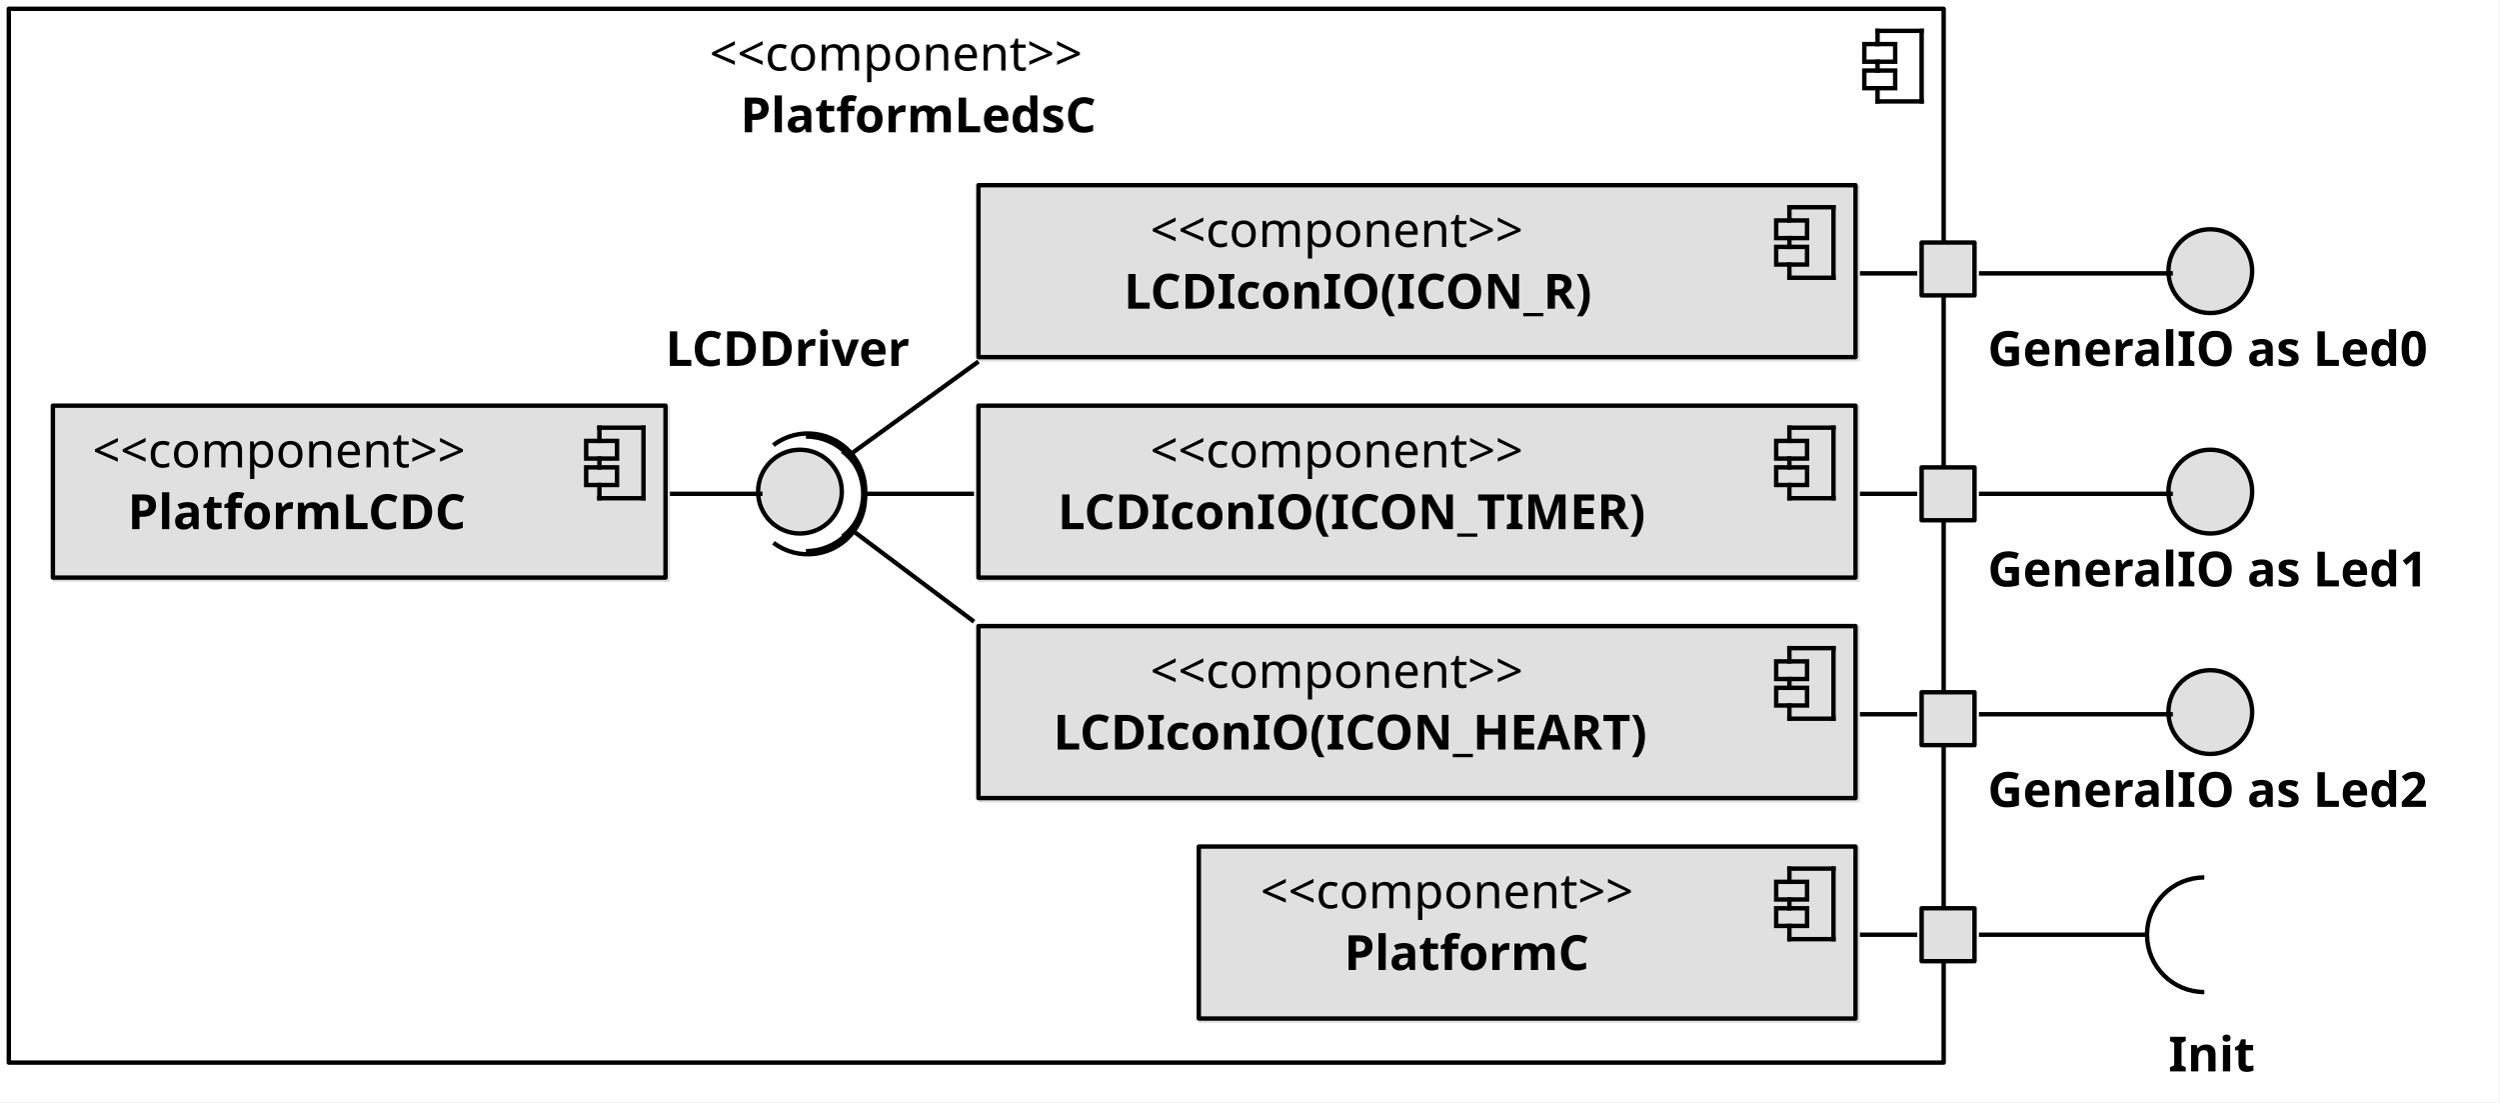
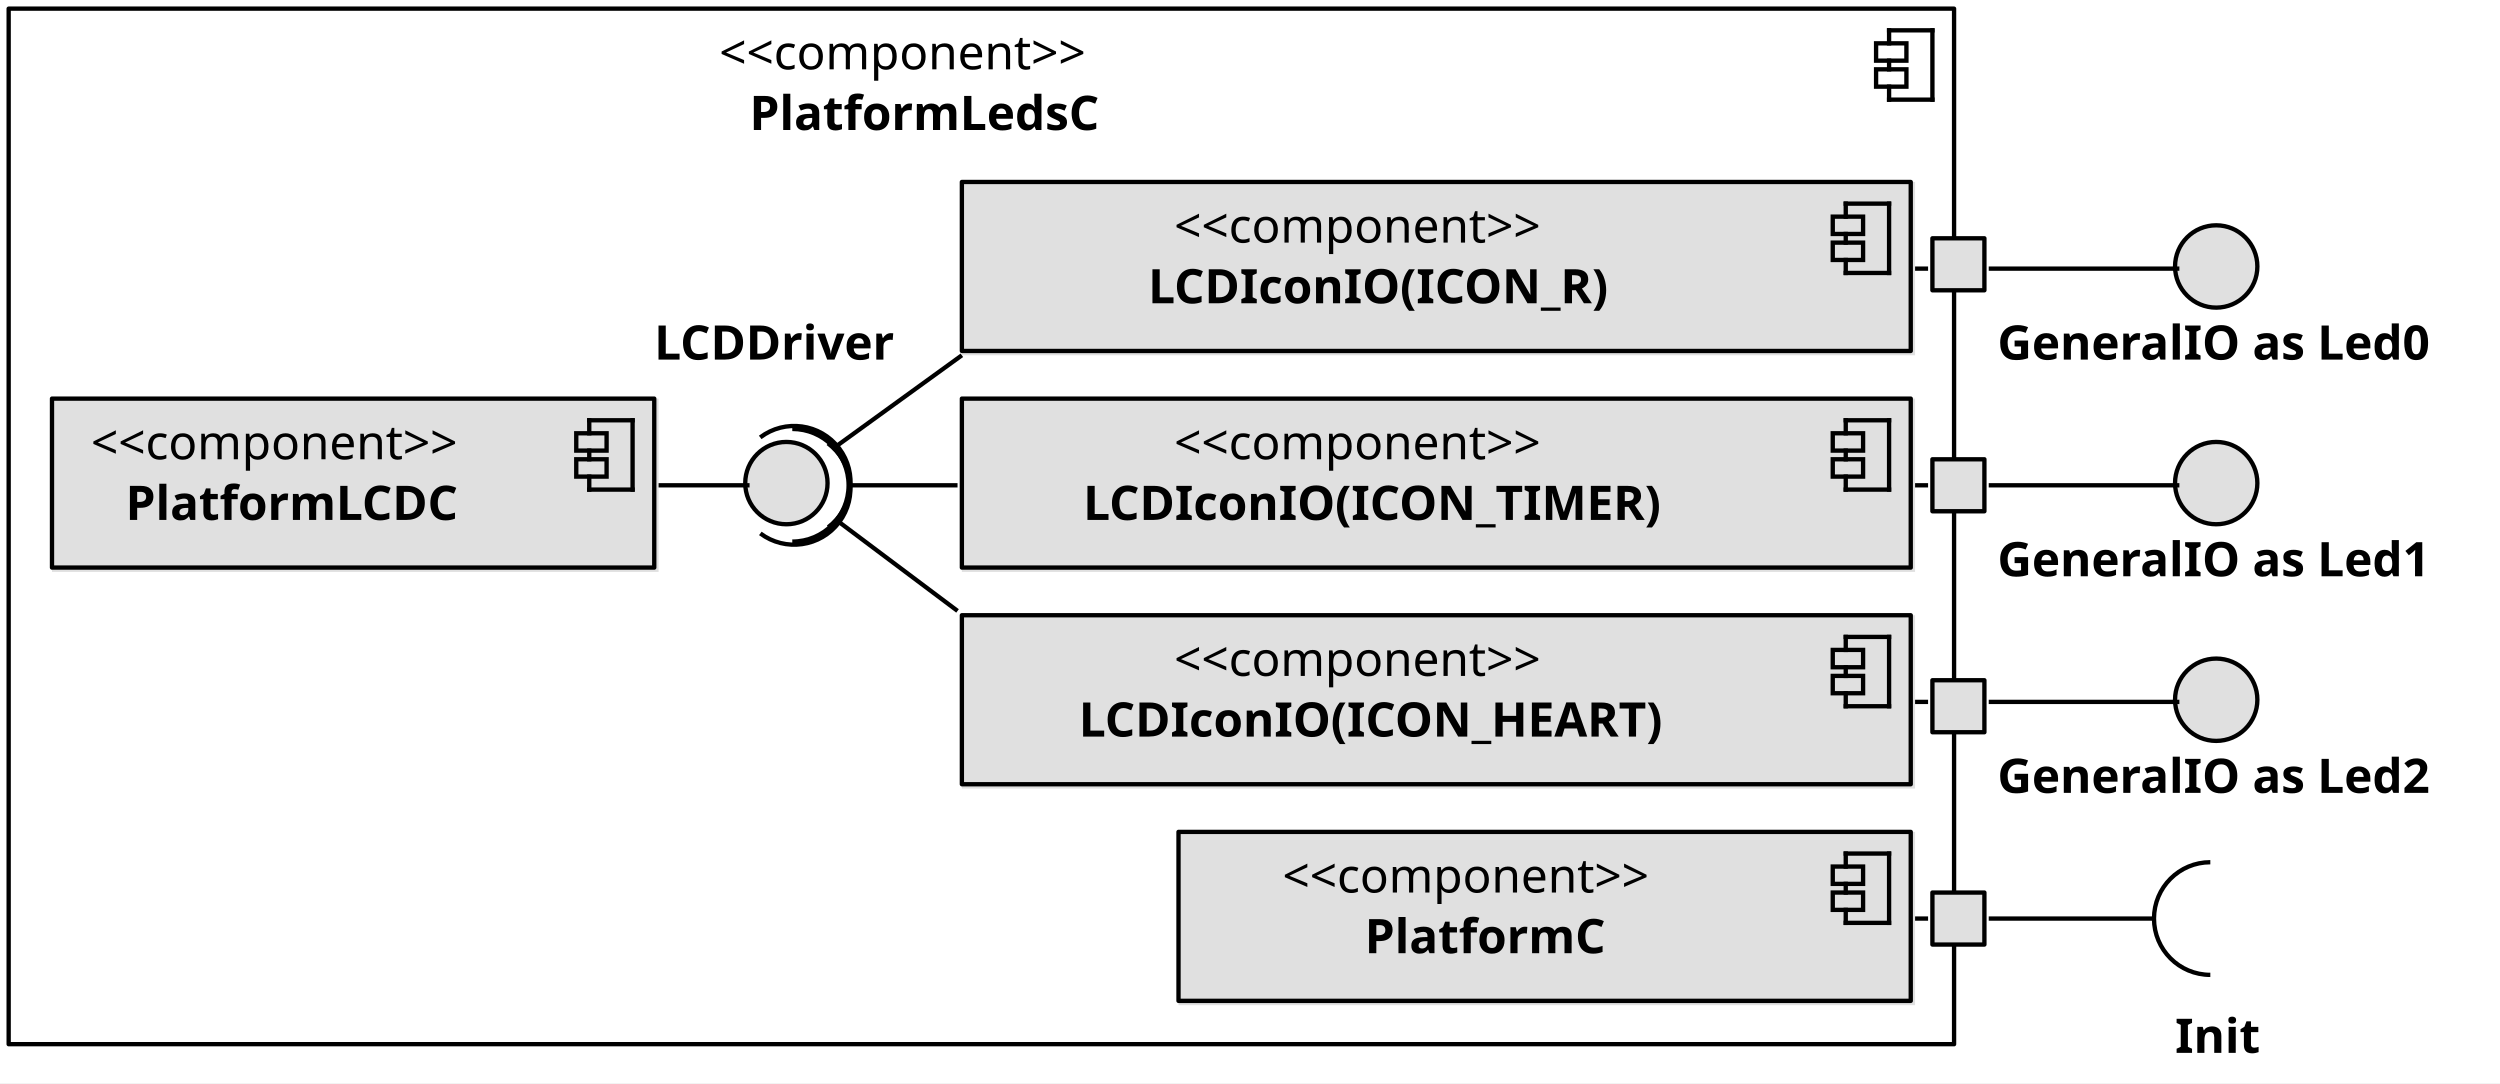
- <svg xmlns="http://www.w3.org/2000/svg" fill-opacity="0" color-rendering="auto" color-interpolation="auto" stroke="rgb(0,0,0)" text-rendering="auto" stroke-linecap="square" width="567" stroke-miterlimit="10" stroke-opacity="0" shape-rendering="auto" fill="rgb(0,0,0)" stroke-dasharray="none" font-weight="normal" stroke-width="1" height="250" font-family="'Dialog'" font-style="normal" stroke-linejoin="miter" font-size="12" stroke-dashoffset="0" image-rendering="auto">
+ <svg xmlns="http://www.w3.org/2000/svg" fill-opacity="0" color-rendering="auto" color-interpolation="auto" stroke="rgb(0,0,0)" text-rendering="auto" stroke-linecap="square" width="577" stroke-miterlimit="10" stroke-opacity="0" shape-rendering="auto" fill="rgb(0,0,0)" stroke-dasharray="none" font-weight="normal" stroke-width="1" height="250" font-family="'Dialog'" font-style="normal" stroke-linejoin="miter" font-size="12" stroke-dashoffset="0" image-rendering="auto">
  <defs id="genericDefs" />
  <g>
    <defs id="defs1">
      <clipPath clipPathUnits="userSpaceOnUse" id="clipPath1">
-         <path d="M-7 -7 L451 -7 L451 251 L-7 251 L-7 -7 Z" />
+         <path d="M-7 -7 L461 -7 L461 251 L-7 251 L-7 -7 Z" />
      </clipPath>
      <clipPath clipPathUnits="userSpaceOnUse" id="clipPath2">
-         <path d="M0 0 L416 0 L416 31 L0 31 L0 0 Z" />
+         <path d="M0 0 L426 0 L426 31 L0 31 L0 0 Z" />
      </clipPath>
      <clipPath clipPathUnits="userSpaceOnUse" id="clipPath3">
-         <path d="M-7 -7 L211 -7 L211 51 L-7 51 L-7 -7 Z" />
+         <path d="M-7 -7 L231 -7 L231 51 L-7 51 L-7 -7 Z" />
      </clipPath>
      <clipPath clipPathUnits="userSpaceOnUse" id="clipPath4">
-         <path d="M0 0 L176 0 L176 31 L0 31 L0 0 Z" />
+         <path d="M0 0 L196 0 L196 31 L0 31 L0 0 Z" />
      </clipPath>
      <clipPath clipPathUnits="userSpaceOnUse" id="clipPath5">
        <path d="M-7 -7 L151 -7 L151 51 L-7 51 L-7 -7 Z" />
      </clipPath>
      <clipPath clipPathUnits="userSpaceOnUse" id="clipPath6">
        <path d="M0 0 L116 0 L116 31 L0 31 L0 0 Z" />
      </clipPath>
      <clipPath clipPathUnits="userSpaceOnUse" id="clipPath7">
        <path d="M-7 -7 L31 -7 L31 31 L-7 31 L-7 -7 Z" />
      </clipPath>
      <clipPath clipPathUnits="userSpaceOnUse" id="clipPath8">
        <path d="M-7 -7 L23 -7 L23 23 L-7 23 L-7 -7 Z" />
      </clipPath>
      <clipPath clipPathUnits="userSpaceOnUse" id="clipPath9">
-         <path d="M-7 -7 L161 -7 L161 51 L-7 51 L-7 -7 Z" />
+         <path d="M-7 -7 L181 -7 L181 51 L-7 51 L-7 -7 Z" />
      </clipPath>
      <clipPath clipPathUnits="userSpaceOnUse" id="clipPath10">
-         <path d="M0 0 L126 0 L126 31 L0 31 L0 0 Z" />
+         <path d="M0 0 L146 0 L146 31 L0 31 L0 0 Z" />
      </clipPath>
      <clipPath clipPathUnits="userSpaceOnUse" id="clipPath11">
        <path d="M-39 -14 L78 -14 L78 28 L-39 28 L-39 -14 Z" />
      </clipPath>
      <clipPath clipPathUnits="userSpaceOnUse" id="clipPath12">
        <path d="M-123 -14 L246 -14 L246 28 L-123 28 L-123 -14 Z" />
      </clipPath>
      <clipPath clipPathUnits="userSpaceOnUse" id="clipPath13">
        <path d="M-78 -14 L156 -14 L156 28 L-78 28 L-78 -14 Z" />
      </clipPath>
      <clipPath clipPathUnits="userSpaceOnUse" id="clipPath14">
        <path d="M0 0 L125 0 L125 104 L0 104 L0 0 Z" />
      </clipPath>
      <clipPath clipPathUnits="userSpaceOnUse" id="clipPath15">
        <path d="M0 0 L137 0 L137 129 L0 129 L0 0 Z" />
      </clipPath>
      <clipPath clipPathUnits="userSpaceOnUse" id="clipPath16">
        <path d="M139.975 80.435 L57.246 189.636 L-45.579 111.739 L37.15 2.537 L139.975 80.435 Z" />
      </clipPath>
      <clipPath clipPathUnits="userSpaceOnUse" id="clipPath17">
        <path d="M0 0 L135 0 L135 104 L0 104 L0 0 Z" />
      </clipPath>
      <clipPath clipPathUnits="userSpaceOnUse" id="clipPath18">
        <path d="M100 0 L100 135 L-4 135 L-4 0 L100 0 Z" />
      </clipPath>
      <clipPath clipPathUnits="userSpaceOnUse" id="clipPath19">
        <path d="M0 0 L136 0 L136 128 L0 128 L0 0 Z" />
      </clipPath>
      <clipPath clipPathUnits="userSpaceOnUse" id="clipPath20">
        <path d="M60 -20 L141.6 88.8 L39.2 165.6 L-42.4 56.8 L60 -20 Z" />
      </clipPath>
      <clipPath clipPathUnits="userSpaceOnUse" id="clipPath21">
-         <path d="M0 0 L117 0 L117 104 L0 104 L0 0 Z" />
+         <path d="M0 0 L107 0 L107 104 L0 104 L0 0 Z" />
      </clipPath>
      <clipPath clipPathUnits="userSpaceOnUse" id="clipPath22">
        <path d="M0 0 L148 0 L148 104 L0 104 L0 0 Z" />
      </clipPath>
      <clipPath clipPathUnits="userSpaceOnUse" id="clipPath23">
        <path d="M44 144 L44 -4 L148 -4 L148 144 L44 144 Z" />
      </clipPath>
    </defs>
    <g fill="white" text-rendering="geometricPrecision" fill-opacity="1" stroke-opacity="1" stroke="white">
-       <rect x="0" width="567" height="250" y="0" stroke="none" />
+       <rect x="0" width="577" height="250" y="0" stroke="none" />
    </g>
    <g font-size="11" stroke-linecap="butt" transform="translate(2,2)" fill-opacity="1" fill="black" text-rendering="geometricPrecision" font-family="sans-serif" stroke-linejoin="round" stroke="black" font-weight="bold" stroke-opacity="1" stroke-miterlimit="0">
-       <rect fill="none" x="0" width="439" height="239" y="0" clip-path="url(#clipPath1)" />
-       <line stroke-linecap="square" clip-path="url(#clipPath1)" fill="none" x1="424" x2="434" y1="5" stroke-linejoin="miter" y2="5" stroke-miterlimit="10" />
-       <line stroke-linecap="square" clip-path="url(#clipPath1)" fill="none" x1="434" x2="434" y1="5" stroke-linejoin="miter" y2="21" stroke-miterlimit="10" />
-       <line stroke-linecap="square" clip-path="url(#clipPath1)" fill="none" x1="424" x2="434" y1="21" stroke-linejoin="miter" y2="21" stroke-miterlimit="10" />
-       <line stroke-linecap="square" clip-path="url(#clipPath1)" fill="none" x1="424" x2="424" y1="5" stroke-linejoin="miter" y2="8" stroke-miterlimit="10" />
-       <rect stroke-linecap="square" x="421" y="8" clip-path="url(#clipPath1)" fill="none" width="7" stroke-linejoin="miter" height="4" stroke-miterlimit="10" />
-       <line stroke-linecap="square" clip-path="url(#clipPath1)" fill="none" x1="424" x2="424" y1="12" stroke-linejoin="miter" y2="14" stroke-miterlimit="10" />
-       <rect stroke-linecap="square" x="421" y="14" clip-path="url(#clipPath1)" fill="none" width="7" stroke-linejoin="miter" height="4" stroke-miterlimit="10" />
-       <line stroke-linecap="square" clip-path="url(#clipPath1)" fill="none" x1="424" x2="424" y1="18" stroke-linejoin="miter" y2="21" stroke-miterlimit="10" />
+       <rect fill="none" x="0" width="449" height="239" y="0" clip-path="url(#clipPath1)" />
+       <line stroke-linecap="square" clip-path="url(#clipPath1)" fill="none" x1="434" x2="444" y1="5" stroke-linejoin="miter" y2="5" stroke-miterlimit="10" />
+       <line stroke-linecap="square" clip-path="url(#clipPath1)" fill="none" x1="444" x2="444" y1="5" stroke-linejoin="miter" y2="21" stroke-miterlimit="10" />
+       <line stroke-linecap="square" clip-path="url(#clipPath1)" fill="none" x1="434" x2="444" y1="21" stroke-linejoin="miter" y2="21" stroke-miterlimit="10" />
+       <line stroke-linecap="square" clip-path="url(#clipPath1)" fill="none" x1="434" x2="434" y1="5" stroke-linejoin="miter" y2="8" stroke-miterlimit="10" />
+       <rect stroke-linecap="square" x="431" y="8" clip-path="url(#clipPath1)" fill="none" width="7" stroke-linejoin="miter" height="4" stroke-miterlimit="10" />
+       <line stroke-linecap="square" clip-path="url(#clipPath1)" fill="none" x1="434" x2="434" y1="12" stroke-linejoin="miter" y2="14" stroke-miterlimit="10" />
+       <rect stroke-linecap="square" x="431" y="14" clip-path="url(#clipPath1)" fill="none" width="7" stroke-linejoin="miter" height="4" stroke-miterlimit="10" />
+       <line stroke-linecap="square" clip-path="url(#clipPath1)" fill="none" x1="434" x2="434" y1="18" stroke-linejoin="miter" y2="21" stroke-miterlimit="10" />
    </g>
    <g font-size="11" transform="translate(2,2)" fill-opacity="1" fill="black" text-rendering="geometricPrecision" font-family="sans-serif" stroke="black" stroke-opacity="1">
-       <text x="159" xml:space="preserve" y="14" clip-path="url(#clipPath2)" stroke="none">&lt;&lt;component&gt;&gt;</text>
-       <text x="166" xml:space="preserve" y="28" font-weight="bold" clip-path="url(#clipPath2)" stroke="none">PlatformLedsC</text>
+       <text x="164" xml:space="preserve" y="14" clip-path="url(#clipPath2)" stroke="none">&lt;&lt;component&gt;&gt;</text>
+       <text x="171" xml:space="preserve" y="28" font-weight="bold" clip-path="url(#clipPath2)" stroke="none">PlatformLedsC</text>
    </g>
    <g font-size="11" transform="translate(222,92)" fill-opacity="1" fill="rgb(224,224,224)" text-rendering="geometricPrecision" font-family="sans-serif" stroke="rgb(224,224,224)" font-weight="bold" stroke-opacity="1">
-       <rect x="0" width="200" height="40" y="0" clip-path="url(#clipPath3)" stroke="none" />
+       <rect x="0" width="220" height="40" y="0" clip-path="url(#clipPath3)" stroke="none" />
    </g>
    <g font-size="11" stroke-linecap="butt" transform="translate(222,92)" fill-opacity="1" fill="black" text-rendering="geometricPrecision" font-family="sans-serif" stroke-linejoin="round" stroke="black" font-weight="bold" stroke-opacity="1" stroke-miterlimit="0">
-       <rect fill="none" x="0" width="199" height="39" y="0" clip-path="url(#clipPath3)" />
-       <line stroke-linecap="square" clip-path="url(#clipPath3)" fill="none" x1="184" x2="194" y1="5" stroke-linejoin="miter" y2="5" stroke-miterlimit="10" />
-       <line stroke-linecap="square" clip-path="url(#clipPath3)" fill="none" x1="194" x2="194" y1="5" stroke-linejoin="miter" y2="21" stroke-miterlimit="10" />
-       <line stroke-linecap="square" clip-path="url(#clipPath3)" fill="none" x1="184" x2="194" y1="21" stroke-linejoin="miter" y2="21" stroke-miterlimit="10" />
-       <line stroke-linecap="square" clip-path="url(#clipPath3)" fill="none" x1="184" x2="184" y1="5" stroke-linejoin="miter" y2="8" stroke-miterlimit="10" />
-       <rect stroke-linecap="square" x="181" y="8" clip-path="url(#clipPath3)" fill="none" width="7" stroke-linejoin="miter" height="4" stroke-miterlimit="10" />
-       <line stroke-linecap="square" clip-path="url(#clipPath3)" fill="none" x1="184" x2="184" y1="12" stroke-linejoin="miter" y2="14" stroke-miterlimit="10" />
-       <rect stroke-linecap="square" x="181" y="14" clip-path="url(#clipPath3)" fill="none" width="7" stroke-linejoin="miter" height="4" stroke-miterlimit="10" />
-       <line stroke-linecap="square" clip-path="url(#clipPath3)" fill="none" x1="184" x2="184" y1="18" stroke-linejoin="miter" y2="21" stroke-miterlimit="10" />
+       <rect fill="none" x="0" width="219" height="39" y="0" clip-path="url(#clipPath3)" />
+       <line stroke-linecap="square" clip-path="url(#clipPath3)" fill="none" x1="204" x2="214" y1="5" stroke-linejoin="miter" y2="5" stroke-miterlimit="10" />
+       <line stroke-linecap="square" clip-path="url(#clipPath3)" fill="none" x1="214" x2="214" y1="5" stroke-linejoin="miter" y2="21" stroke-miterlimit="10" />
+       <line stroke-linecap="square" clip-path="url(#clipPath3)" fill="none" x1="204" x2="214" y1="21" stroke-linejoin="miter" y2="21" stroke-miterlimit="10" />
+       <line stroke-linecap="square" clip-path="url(#clipPath3)" fill="none" x1="204" x2="204" y1="5" stroke-linejoin="miter" y2="8" stroke-miterlimit="10" />
+       <rect stroke-linecap="square" x="201" y="8" clip-path="url(#clipPath3)" fill="none" width="7" stroke-linejoin="miter" height="4" stroke-miterlimit="10" />
+       <line stroke-linecap="square" clip-path="url(#clipPath3)" fill="none" x1="204" x2="204" y1="12" stroke-linejoin="miter" y2="14" stroke-miterlimit="10" />
+       <rect stroke-linecap="square" x="201" y="14" clip-path="url(#clipPath3)" fill="none" width="7" stroke-linejoin="miter" height="4" stroke-miterlimit="10" />
+       <line stroke-linecap="square" clip-path="url(#clipPath3)" fill="none" x1="204" x2="204" y1="18" stroke-linejoin="miter" y2="21" stroke-miterlimit="10" />
    </g>
    <g font-size="11" transform="translate(222,92)" fill-opacity="1" fill="black" text-rendering="geometricPrecision" font-family="sans-serif" stroke="black" stroke-opacity="1">
-       <text x="39" xml:space="preserve" y="14" clip-path="url(#clipPath4)" stroke="none">&lt;&lt;component&gt;&gt;</text>
-       <text x="18" xml:space="preserve" y="28" font-weight="bold" clip-path="url(#clipPath4)" stroke="none">LCDIconIO(ICON_TIMER)</text>
+       <text x="49" xml:space="preserve" y="14" clip-path="url(#clipPath4)" stroke="none">&lt;&lt;component&gt;&gt;</text>
+       <text x="28" xml:space="preserve" y="28" font-weight="bold" clip-path="url(#clipPath4)" stroke="none">LCDIconIO(ICON_TIMER)</text>
    </g>
    <g font-size="11" transform="translate(222,42)" fill-opacity="1" fill="rgb(224,224,224)" text-rendering="geometricPrecision" font-family="sans-serif" stroke="rgb(224,224,224)" font-weight="bold" stroke-opacity="1">
-       <rect x="0" width="200" height="40" y="0" clip-path="url(#clipPath3)" stroke="none" />
+       <rect x="0" width="220" height="40" y="0" clip-path="url(#clipPath3)" stroke="none" />
    </g>
    <g font-size="11" stroke-linecap="butt" transform="translate(222,42)" fill-opacity="1" fill="black" text-rendering="geometricPrecision" font-family="sans-serif" stroke-linejoin="round" stroke="black" font-weight="bold" stroke-opacity="1" stroke-miterlimit="0">
-       <rect fill="none" x="0" width="199" height="39" y="0" clip-path="url(#clipPath3)" />
-       <line stroke-linecap="square" clip-path="url(#clipPath3)" fill="none" x1="184" x2="194" y1="5" stroke-linejoin="miter" y2="5" stroke-miterlimit="10" />
-       <line stroke-linecap="square" clip-path="url(#clipPath3)" fill="none" x1="194" x2="194" y1="5" stroke-linejoin="miter" y2="21" stroke-miterlimit="10" />
-       <line stroke-linecap="square" clip-path="url(#clipPath3)" fill="none" x1="184" x2="194" y1="21" stroke-linejoin="miter" y2="21" stroke-miterlimit="10" />
-       <line stroke-linecap="square" clip-path="url(#clipPath3)" fill="none" x1="184" x2="184" y1="5" stroke-linejoin="miter" y2="8" stroke-miterlimit="10" />
-       <rect stroke-linecap="square" x="181" y="8" clip-path="url(#clipPath3)" fill="none" width="7" stroke-linejoin="miter" height="4" stroke-miterlimit="10" />
-       <line stroke-linecap="square" clip-path="url(#clipPath3)" fill="none" x1="184" x2="184" y1="12" stroke-linejoin="miter" y2="14" stroke-miterlimit="10" />
-       <rect stroke-linecap="square" x="181" y="14" clip-path="url(#clipPath3)" fill="none" width="7" stroke-linejoin="miter" height="4" stroke-miterlimit="10" />
-       <line stroke-linecap="square" clip-path="url(#clipPath3)" fill="none" x1="184" x2="184" y1="18" stroke-linejoin="miter" y2="21" stroke-miterlimit="10" />
+       <rect fill="none" x="0" width="219" height="39" y="0" clip-path="url(#clipPath3)" />
+       <line stroke-linecap="square" clip-path="url(#clipPath3)" fill="none" x1="204" x2="214" y1="5" stroke-linejoin="miter" y2="5" stroke-miterlimit="10" />
+       <line stroke-linecap="square" clip-path="url(#clipPath3)" fill="none" x1="214" x2="214" y1="5" stroke-linejoin="miter" y2="21" stroke-miterlimit="10" />
+       <line stroke-linecap="square" clip-path="url(#clipPath3)" fill="none" x1="204" x2="214" y1="21" stroke-linejoin="miter" y2="21" stroke-miterlimit="10" />
+       <line stroke-linecap="square" clip-path="url(#clipPath3)" fill="none" x1="204" x2="204" y1="5" stroke-linejoin="miter" y2="8" stroke-miterlimit="10" />
+       <rect stroke-linecap="square" x="201" y="8" clip-path="url(#clipPath3)" fill="none" width="7" stroke-linejoin="miter" height="4" stroke-miterlimit="10" />
+       <line stroke-linecap="square" clip-path="url(#clipPath3)" fill="none" x1="204" x2="204" y1="12" stroke-linejoin="miter" y2="14" stroke-miterlimit="10" />
+       <rect stroke-linecap="square" x="201" y="14" clip-path="url(#clipPath3)" fill="none" width="7" stroke-linejoin="miter" height="4" stroke-miterlimit="10" />
+       <line stroke-linecap="square" clip-path="url(#clipPath3)" fill="none" x1="204" x2="204" y1="18" stroke-linejoin="miter" y2="21" stroke-miterlimit="10" />
    </g>
    <g font-size="11" transform="translate(222,42)" fill-opacity="1" fill="black" text-rendering="geometricPrecision" font-family="sans-serif" stroke="black" stroke-opacity="1">
-       <text x="39" xml:space="preserve" y="14" clip-path="url(#clipPath4)" stroke="none">&lt;&lt;component&gt;&gt;</text>
-       <text x="33" xml:space="preserve" y="28" font-weight="bold" clip-path="url(#clipPath4)" stroke="none">LCDIconIO(ICON_R)</text>
+       <text x="49" xml:space="preserve" y="14" clip-path="url(#clipPath4)" stroke="none">&lt;&lt;component&gt;&gt;</text>
+       <text x="43" xml:space="preserve" y="28" font-weight="bold" clip-path="url(#clipPath4)" stroke="none">LCDIconIO(ICON_R)</text>
    </g>
    <g font-size="11" transform="translate(222,142)" fill-opacity="1" fill="rgb(224,224,224)" text-rendering="geometricPrecision" font-family="sans-serif" stroke="rgb(224,224,224)" font-weight="bold" stroke-opacity="1">
-       <rect x="0" width="200" height="40" y="0" clip-path="url(#clipPath3)" stroke="none" />
+       <rect x="0" width="220" height="40" y="0" clip-path="url(#clipPath3)" stroke="none" />
    </g>
    <g font-size="11" stroke-linecap="butt" transform="translate(222,142)" fill-opacity="1" fill="black" text-rendering="geometricPrecision" font-family="sans-serif" stroke-linejoin="round" stroke="black" font-weight="bold" stroke-opacity="1" stroke-miterlimit="0">
-       <rect fill="none" x="0" width="199" height="39" y="0" clip-path="url(#clipPath3)" />
-       <line stroke-linecap="square" clip-path="url(#clipPath3)" fill="none" x1="184" x2="194" y1="5" stroke-linejoin="miter" y2="5" stroke-miterlimit="10" />
-       <line stroke-linecap="square" clip-path="url(#clipPath3)" fill="none" x1="194" x2="194" y1="5" stroke-linejoin="miter" y2="21" stroke-miterlimit="10" />
-       <line stroke-linecap="square" clip-path="url(#clipPath3)" fill="none" x1="184" x2="194" y1="21" stroke-linejoin="miter" y2="21" stroke-miterlimit="10" />
-       <line stroke-linecap="square" clip-path="url(#clipPath3)" fill="none" x1="184" x2="184" y1="5" stroke-linejoin="miter" y2="8" stroke-miterlimit="10" />
-       <rect stroke-linecap="square" x="181" y="8" clip-path="url(#clipPath3)" fill="none" width="7" stroke-linejoin="miter" height="4" stroke-miterlimit="10" />
-       <line stroke-linecap="square" clip-path="url(#clipPath3)" fill="none" x1="184" x2="184" y1="12" stroke-linejoin="miter" y2="14" stroke-miterlimit="10" />
-       <rect stroke-linecap="square" x="181" y="14" clip-path="url(#clipPath3)" fill="none" width="7" stroke-linejoin="miter" height="4" stroke-miterlimit="10" />
-       <line stroke-linecap="square" clip-path="url(#clipPath3)" fill="none" x1="184" x2="184" y1="18" stroke-linejoin="miter" y2="21" stroke-miterlimit="10" />
+       <rect fill="none" x="0" width="219" height="39" y="0" clip-path="url(#clipPath3)" />
+       <line stroke-linecap="square" clip-path="url(#clipPath3)" fill="none" x1="204" x2="214" y1="5" stroke-linejoin="miter" y2="5" stroke-miterlimit="10" />
+       <line stroke-linecap="square" clip-path="url(#clipPath3)" fill="none" x1="214" x2="214" y1="5" stroke-linejoin="miter" y2="21" stroke-miterlimit="10" />
+       <line stroke-linecap="square" clip-path="url(#clipPath3)" fill="none" x1="204" x2="214" y1="21" stroke-linejoin="miter" y2="21" stroke-miterlimit="10" />
+       <line stroke-linecap="square" clip-path="url(#clipPath3)" fill="none" x1="204" x2="204" y1="5" stroke-linejoin="miter" y2="8" stroke-miterlimit="10" />
+       <rect stroke-linecap="square" x="201" y="8" clip-path="url(#clipPath3)" fill="none" width="7" stroke-linejoin="miter" height="4" stroke-miterlimit="10" />
+       <line stroke-linecap="square" clip-path="url(#clipPath3)" fill="none" x1="204" x2="204" y1="12" stroke-linejoin="miter" y2="14" stroke-miterlimit="10" />
+       <rect stroke-linecap="square" x="201" y="14" clip-path="url(#clipPath3)" fill="none" width="7" stroke-linejoin="miter" height="4" stroke-miterlimit="10" />
+       <line stroke-linecap="square" clip-path="url(#clipPath3)" fill="none" x1="204" x2="204" y1="18" stroke-linejoin="miter" y2="21" stroke-miterlimit="10" />
    </g>
    <g font-size="11" transform="translate(222,142)" fill-opacity="1" fill="black" text-rendering="geometricPrecision" font-family="sans-serif" stroke="black" stroke-opacity="1">
-       <text x="39" xml:space="preserve" y="14" clip-path="url(#clipPath4)" stroke="none">&lt;&lt;component&gt;&gt;</text>
-       <text x="17" xml:space="preserve" y="28" font-weight="bold" clip-path="url(#clipPath4)" stroke="none">LCDIconIO(ICON_HEART)</text>
+       <text x="49" xml:space="preserve" y="14" clip-path="url(#clipPath4)" stroke="none">&lt;&lt;component&gt;&gt;</text>
+       <text x="27" xml:space="preserve" y="28" font-weight="bold" clip-path="url(#clipPath4)" stroke="none">LCDIconIO(ICON_HEART)</text>
    </g>
    <g font-size="11" transform="translate(12,92)" fill-opacity="1" fill="rgb(224,224,224)" text-rendering="geometricPrecision" font-family="sans-serif" stroke="rgb(224,224,224)" font-weight="bold" stroke-opacity="1">
      <rect x="0" width="140" height="40" y="0" clip-path="url(#clipPath5)" stroke="none" />
    </g>
    <g font-size="11" stroke-linecap="butt" transform="translate(12,92)" fill-opacity="1" fill="black" text-rendering="geometricPrecision" font-family="sans-serif" stroke-linejoin="round" stroke="black" font-weight="bold" stroke-opacity="1" stroke-miterlimit="0">
      <rect fill="none" x="0" width="139" height="39" y="0" clip-path="url(#clipPath5)" />
      <line stroke-linecap="square" clip-path="url(#clipPath5)" fill="none" x1="124" x2="134" y1="5" stroke-linejoin="miter" y2="5" stroke-miterlimit="10" />
      <line stroke-linecap="square" clip-path="url(#clipPath5)" fill="none" x1="134" x2="134" y1="5" stroke-linejoin="miter" y2="21" stroke-miterlimit="10" />
      <line stroke-linecap="square" clip-path="url(#clipPath5)" fill="none" x1="124" x2="134" y1="21" stroke-linejoin="miter" y2="21" stroke-miterlimit="10" />
      <line stroke-linecap="square" clip-path="url(#clipPath5)" fill="none" x1="124" x2="124" y1="5" stroke-linejoin="miter" y2="8" stroke-miterlimit="10" />
      <rect stroke-linecap="square" x="121" y="8" clip-path="url(#clipPath5)" fill="none" width="7" stroke-linejoin="miter" height="4" stroke-miterlimit="10" />
      <line stroke-linecap="square" clip-path="url(#clipPath5)" fill="none" x1="124" x2="124" y1="12" stroke-linejoin="miter" y2="14" stroke-miterlimit="10" />
      <rect stroke-linecap="square" x="121" y="14" clip-path="url(#clipPath5)" fill="none" width="7" stroke-linejoin="miter" height="4" stroke-miterlimit="10" />
      <line stroke-linecap="square" clip-path="url(#clipPath5)" fill="none" x1="124" x2="124" y1="18" stroke-linejoin="miter" y2="21" stroke-miterlimit="10" />
    </g>
    <g font-size="11" transform="translate(12,92)" fill-opacity="1" fill="black" text-rendering="geometricPrecision" font-family="sans-serif" stroke="black" stroke-opacity="1">
      <text x="9" xml:space="preserve" y="14" clip-path="url(#clipPath6)" stroke="none">&lt;&lt;component&gt;&gt;</text>
      <text x="17" xml:space="preserve" y="28" font-weight="bold" clip-path="url(#clipPath6)" stroke="none">PlatformLCDC</text>
    </g>
    <g font-size="11" transform="translate(172,102)" fill-opacity="1" fill="rgb(224,224,224)" text-rendering="geometricPrecision" font-family="sans-serif" stroke="rgb(224,224,224)" font-weight="bold" stroke-opacity="1">
      <circle r="9.5" clip-path="url(#clipPath7)" cx="9.5" cy="9.5" stroke="none" />
    </g>
    <g font-size="11" stroke-linecap="butt" transform="translate(172,102)" fill-opacity="1" fill="black" text-rendering="geometricPrecision" font-family="sans-serif" stroke-linejoin="round" stroke="black" font-weight="bold" stroke-opacity="1" stroke-miterlimit="0">
      <circle fill="none" r="9.5" clip-path="url(#clipPath7)" cx="9.5" cy="9.5" />
    </g>
-     <g font-size="11" transform="translate(436,55)" fill-opacity="1" fill="rgb(224,224,224)" text-rendering="geometricPrecision" font-family="sans-serif" stroke="rgb(224,224,224)" stroke-opacity="1">
-       <rect x="0" width="12" height="12" y="0" clip-path="url(#clipPath8)" stroke="none" />
-     </g>
-     <g font-size="11" stroke-linecap="butt" transform="translate(436,55)" fill-opacity="1" fill="black" text-rendering="geometricPrecision" font-family="sans-serif" stroke-linejoin="round" stroke="black" stroke-opacity="1" stroke-miterlimit="0">
-       <rect fill="none" x="0" width="12" height="12" y="0" clip-path="url(#clipPath8)" />
-     </g>
-     <g font-size="11" transform="translate(436,106)" fill-opacity="1" fill="rgb(224,224,224)" text-rendering="geometricPrecision" font-family="sans-serif" stroke="rgb(224,224,224)" stroke-opacity="1">
-       <rect x="0" width="12" height="12" y="0" clip-path="url(#clipPath8)" stroke="none" />
-     </g>
-     <g font-size="11" stroke-linecap="butt" transform="translate(436,106)" fill-opacity="1" fill="black" text-rendering="geometricPrecision" font-family="sans-serif" stroke-linejoin="round" stroke="black" stroke-opacity="1" stroke-miterlimit="0">
-       <rect fill="none" x="0" width="12" height="12" y="0" clip-path="url(#clipPath8)" />
-     </g>
-     <g font-size="11" transform="translate(436,157)" fill-opacity="1" fill="rgb(224,224,224)" text-rendering="geometricPrecision" font-family="sans-serif" stroke="rgb(224,224,224)" stroke-opacity="1">
-       <rect x="0" width="12" height="12" y="0" clip-path="url(#clipPath8)" stroke="none" />
-     </g>
-     <g font-size="11" stroke-linecap="butt" transform="translate(436,157)" fill-opacity="1" fill="black" text-rendering="geometricPrecision" font-family="sans-serif" stroke-linejoin="round" stroke="black" stroke-opacity="1" stroke-miterlimit="0">
-       <rect fill="none" x="0" width="12" height="12" y="0" clip-path="url(#clipPath8)" />
-     </g>
-     <g font-size="11" transform="translate(492,52)" fill-opacity="1" fill="rgb(224,224,224)" text-rendering="geometricPrecision" font-family="sans-serif" stroke="rgb(224,224,224)" font-weight="bold" stroke-opacity="1">
-       <circle r="9.5" clip-path="url(#clipPath7)" cx="9.5" cy="9.5" stroke="none" />
-     </g>
-     <g font-size="11" stroke-linecap="butt" transform="translate(492,52)" fill-opacity="1" fill="black" text-rendering="geometricPrecision" font-family="sans-serif" stroke-linejoin="round" stroke="black" font-weight="bold" stroke-opacity="1" stroke-miterlimit="0">
-       <circle fill="none" r="9.5" clip-path="url(#clipPath7)" cx="9.5" cy="9.5" />
-     </g>
-     <g font-size="11" transform="translate(492,102)" fill-opacity="1" fill="rgb(224,224,224)" text-rendering="geometricPrecision" font-family="sans-serif" stroke="rgb(224,224,224)" font-weight="bold" stroke-opacity="1">
-       <circle r="9.5" clip-path="url(#clipPath7)" cx="9.5" cy="9.5" stroke="none" />
-     </g>
-     <g font-size="11" stroke-linecap="butt" transform="translate(492,102)" fill-opacity="1" fill="black" text-rendering="geometricPrecision" font-family="sans-serif" stroke-linejoin="round" stroke="black" font-weight="bold" stroke-opacity="1" stroke-miterlimit="0">
-       <circle fill="none" r="9.5" clip-path="url(#clipPath7)" cx="9.5" cy="9.5" />
-     </g>
-     <g font-size="11" transform="translate(492,152)" fill-opacity="1" fill="rgb(224,224,224)" text-rendering="geometricPrecision" font-family="sans-serif" stroke="rgb(224,224,224)" font-weight="bold" stroke-opacity="1">
-       <circle r="9.5" clip-path="url(#clipPath7)" cx="9.5" cy="9.5" stroke="none" />
-     </g>
-     <g font-size="11" stroke-linecap="butt" transform="translate(492,152)" fill-opacity="1" fill="black" text-rendering="geometricPrecision" font-family="sans-serif" stroke-linejoin="round" stroke="black" font-weight="bold" stroke-opacity="1" stroke-miterlimit="0">
+     <g font-size="11" transform="translate(446,55)" fill-opacity="1" fill="rgb(224,224,224)" text-rendering="geometricPrecision" font-family="sans-serif" stroke="rgb(224,224,224)" stroke-opacity="1">
+       <rect x="0" width="12" height="12" y="0" clip-path="url(#clipPath8)" stroke="none" />
+     </g>
+     <g font-size="11" stroke-linecap="butt" transform="translate(446,55)" fill-opacity="1" fill="black" text-rendering="geometricPrecision" font-family="sans-serif" stroke-linejoin="round" stroke="black" stroke-opacity="1" stroke-miterlimit="0">
+       <rect fill="none" x="0" width="12" height="12" y="0" clip-path="url(#clipPath8)" />
+     </g>
+     <g font-size="11" transform="translate(446,106)" fill-opacity="1" fill="rgb(224,224,224)" text-rendering="geometricPrecision" font-family="sans-serif" stroke="rgb(224,224,224)" stroke-opacity="1">
+       <rect x="0" width="12" height="12" y="0" clip-path="url(#clipPath8)" stroke="none" />
+     </g>
+     <g font-size="11" stroke-linecap="butt" transform="translate(446,106)" fill-opacity="1" fill="black" text-rendering="geometricPrecision" font-family="sans-serif" stroke-linejoin="round" stroke="black" stroke-opacity="1" stroke-miterlimit="0">
+       <rect fill="none" x="0" width="12" height="12" y="0" clip-path="url(#clipPath8)" />
+     </g>
+     <g font-size="11" transform="translate(446,157)" fill-opacity="1" fill="rgb(224,224,224)" text-rendering="geometricPrecision" font-family="sans-serif" stroke="rgb(224,224,224)" stroke-opacity="1">
+       <rect x="0" width="12" height="12" y="0" clip-path="url(#clipPath8)" stroke="none" />
+     </g>
+     <g font-size="11" stroke-linecap="butt" transform="translate(446,157)" fill-opacity="1" fill="black" text-rendering="geometricPrecision" font-family="sans-serif" stroke-linejoin="round" stroke="black" stroke-opacity="1" stroke-miterlimit="0">
+       <rect fill="none" x="0" width="12" height="12" y="0" clip-path="url(#clipPath8)" />
+     </g>
+     <g font-size="11" transform="translate(502,52)" fill-opacity="1" fill="rgb(224,224,224)" text-rendering="geometricPrecision" font-family="sans-serif" stroke="rgb(224,224,224)" font-weight="bold" stroke-opacity="1">
+       <circle r="9.5" clip-path="url(#clipPath7)" cx="9.5" cy="9.5" stroke="none" />
+     </g>
+     <g font-size="11" stroke-linecap="butt" transform="translate(502,52)" fill-opacity="1" fill="black" text-rendering="geometricPrecision" font-family="sans-serif" stroke-linejoin="round" stroke="black" font-weight="bold" stroke-opacity="1" stroke-miterlimit="0">
+       <circle fill="none" r="9.5" clip-path="url(#clipPath7)" cx="9.5" cy="9.5" />
+     </g>
+     <g font-size="11" transform="translate(502,102)" fill-opacity="1" fill="rgb(224,224,224)" text-rendering="geometricPrecision" font-family="sans-serif" stroke="rgb(224,224,224)" font-weight="bold" stroke-opacity="1">
+       <circle r="9.5" clip-path="url(#clipPath7)" cx="9.5" cy="9.5" stroke="none" />
+     </g>
+     <g font-size="11" stroke-linecap="butt" transform="translate(502,102)" fill-opacity="1" fill="black" text-rendering="geometricPrecision" font-family="sans-serif" stroke-linejoin="round" stroke="black" font-weight="bold" stroke-opacity="1" stroke-miterlimit="0">
+       <circle fill="none" r="9.5" clip-path="url(#clipPath7)" cx="9.5" cy="9.5" />
+     </g>
+     <g font-size="11" transform="translate(502,152)" fill-opacity="1" fill="rgb(224,224,224)" text-rendering="geometricPrecision" font-family="sans-serif" stroke="rgb(224,224,224)" font-weight="bold" stroke-opacity="1">
+       <circle r="9.5" clip-path="url(#clipPath7)" cx="9.5" cy="9.5" stroke="none" />
+     </g>
+     <g font-size="11" stroke-linecap="butt" transform="translate(502,152)" fill-opacity="1" fill="black" text-rendering="geometricPrecision" font-family="sans-serif" stroke-linejoin="round" stroke="black" font-weight="bold" stroke-opacity="1" stroke-miterlimit="0">
      <circle fill="none" r="9.5" clip-path="url(#clipPath7)" cx="9.5" cy="9.5" />
    </g>
    <g font-size="11" transform="translate(272,192)" fill-opacity="1" fill="rgb(224,224,224)" text-rendering="geometricPrecision" font-family="sans-serif" stroke="rgb(224,224,224)" font-weight="bold" stroke-opacity="1">
-       <rect x="0" width="150" height="40" y="0" clip-path="url(#clipPath9)" stroke="none" />
+       <rect x="0" width="170" height="40" y="0" clip-path="url(#clipPath9)" stroke="none" />
    </g>
    <g font-size="11" stroke-linecap="butt" transform="translate(272,192)" fill-opacity="1" fill="black" text-rendering="geometricPrecision" font-family="sans-serif" stroke-linejoin="round" stroke="black" font-weight="bold" stroke-opacity="1" stroke-miterlimit="0">
-       <rect fill="none" x="0" width="149" height="39" y="0" clip-path="url(#clipPath9)" />
-       <line stroke-linecap="square" clip-path="url(#clipPath9)" fill="none" x1="134" x2="144" y1="5" stroke-linejoin="miter" y2="5" stroke-miterlimit="10" />
-       <line stroke-linecap="square" clip-path="url(#clipPath9)" fill="none" x1="144" x2="144" y1="5" stroke-linejoin="miter" y2="21" stroke-miterlimit="10" />
-       <line stroke-linecap="square" clip-path="url(#clipPath9)" fill="none" x1="134" x2="144" y1="21" stroke-linejoin="miter" y2="21" stroke-miterlimit="10" />
-       <line stroke-linecap="square" clip-path="url(#clipPath9)" fill="none" x1="134" x2="134" y1="5" stroke-linejoin="miter" y2="8" stroke-miterlimit="10" />
-       <rect stroke-linecap="square" x="131" y="8" clip-path="url(#clipPath9)" fill="none" width="7" stroke-linejoin="miter" height="4" stroke-miterlimit="10" />
-       <line stroke-linecap="square" clip-path="url(#clipPath9)" fill="none" x1="134" x2="134" y1="12" stroke-linejoin="miter" y2="14" stroke-miterlimit="10" />
-       <rect stroke-linecap="square" x="131" y="14" clip-path="url(#clipPath9)" fill="none" width="7" stroke-linejoin="miter" height="4" stroke-miterlimit="10" />
-       <line stroke-linecap="square" clip-path="url(#clipPath9)" fill="none" x1="134" x2="134" y1="18" stroke-linejoin="miter" y2="21" stroke-miterlimit="10" />
+       <rect fill="none" x="0" width="169" height="39" y="0" clip-path="url(#clipPath9)" />
+       <line stroke-linecap="square" clip-path="url(#clipPath9)" fill="none" x1="154" x2="164" y1="5" stroke-linejoin="miter" y2="5" stroke-miterlimit="10" />
+       <line stroke-linecap="square" clip-path="url(#clipPath9)" fill="none" x1="164" x2="164" y1="5" stroke-linejoin="miter" y2="21" stroke-miterlimit="10" />
+       <line stroke-linecap="square" clip-path="url(#clipPath9)" fill="none" x1="154" x2="164" y1="21" stroke-linejoin="miter" y2="21" stroke-miterlimit="10" />
+       <line stroke-linecap="square" clip-path="url(#clipPath9)" fill="none" x1="154" x2="154" y1="5" stroke-linejoin="miter" y2="8" stroke-miterlimit="10" />
+       <rect stroke-linecap="square" x="151" y="8" clip-path="url(#clipPath9)" fill="none" width="7" stroke-linejoin="miter" height="4" stroke-miterlimit="10" />
+       <line stroke-linecap="square" clip-path="url(#clipPath9)" fill="none" x1="154" x2="154" y1="12" stroke-linejoin="miter" y2="14" stroke-miterlimit="10" />
+       <rect stroke-linecap="square" x="151" y="14" clip-path="url(#clipPath9)" fill="none" width="7" stroke-linejoin="miter" height="4" stroke-miterlimit="10" />
+       <line stroke-linecap="square" clip-path="url(#clipPath9)" fill="none" x1="154" x2="154" y1="18" stroke-linejoin="miter" y2="21" stroke-miterlimit="10" />
    </g>
    <g font-size="11" transform="translate(272,192)" fill-opacity="1" fill="black" text-rendering="geometricPrecision" font-family="sans-serif" stroke="black" stroke-opacity="1">
-       <text x="14" xml:space="preserve" y="14" clip-path="url(#clipPath10)" stroke="none">&lt;&lt;component&gt;&gt;</text>
-       <text x="33" xml:space="preserve" y="28" font-weight="bold" clip-path="url(#clipPath10)" stroke="none">PlatformC</text>
-     </g>
-     <g font-size="11" transform="translate(436,206)" fill-opacity="1" fill="rgb(224,224,224)" text-rendering="geometricPrecision" font-family="sans-serif" stroke="rgb(224,224,224)" stroke-opacity="1">
-       <rect x="0" width="12" height="12" y="0" clip-path="url(#clipPath8)" stroke="none" />
-     </g>
-     <g font-size="11" stroke-linecap="butt" transform="translate(436,206)" fill-opacity="1" fill="black" text-rendering="geometricPrecision" font-family="sans-serif" stroke-linejoin="round" stroke="black" stroke-opacity="1" stroke-miterlimit="0">
-       <rect fill="none" x="0" width="12" height="12" y="0" clip-path="url(#clipPath8)" />
-     </g>
-     <g font-size="11" transform="translate(482,232)" fill-opacity="1" fill="black" text-rendering="geometricPrecision" font-family="sans-serif" stroke="black" font-weight="bold" stroke-opacity="1">
+       <text x="24" xml:space="preserve" y="14" clip-path="url(#clipPath10)" stroke="none">&lt;&lt;component&gt;&gt;</text>
+       <text x="43" xml:space="preserve" y="28" font-weight="bold" clip-path="url(#clipPath10)" stroke="none">PlatformC</text>
+     </g>
+     <g font-size="11" transform="translate(446,206)" fill-opacity="1" fill="rgb(224,224,224)" text-rendering="geometricPrecision" font-family="sans-serif" stroke="rgb(224,224,224)" stroke-opacity="1">
+       <rect x="0" width="12" height="12" y="0" clip-path="url(#clipPath8)" stroke="none" />
+     </g>
+     <g font-size="11" stroke-linecap="butt" transform="translate(446,206)" fill-opacity="1" fill="black" text-rendering="geometricPrecision" font-family="sans-serif" stroke-linejoin="round" stroke="black" stroke-opacity="1" stroke-miterlimit="0">
+       <rect fill="none" x="0" width="12" height="12" y="0" clip-path="url(#clipPath8)" />
+     </g>
+     <g font-size="11" transform="translate(492,232)" fill-opacity="1" fill="black" text-rendering="geometricPrecision" font-family="sans-serif" stroke="black" font-weight="bold" stroke-opacity="1">
      <text x="10" xml:space="preserve" y="11" clip-path="url(#clipPath11)" stroke="none">Init</text>
    </g>
-     <g font-size="11" transform="translate(440,172)" fill-opacity="1" fill="black" text-rendering="geometricPrecision" font-family="sans-serif" stroke="black" font-weight="bold" stroke-opacity="1">
+     <g font-size="11" transform="translate(450,172)" fill-opacity="1" fill="black" text-rendering="geometricPrecision" font-family="sans-serif" stroke="black" font-weight="bold" stroke-opacity="1">
      <text x="11" xml:space="preserve" y="11" clip-path="url(#clipPath12)" stroke="none">GeneralIO as Led2</text>
    </g>
-     <g font-size="11" transform="translate(440,122)" fill-opacity="1" fill="black" text-rendering="geometricPrecision" font-family="sans-serif" stroke="black" font-weight="bold" stroke-opacity="1">
+     <g font-size="11" transform="translate(450,122)" fill-opacity="1" fill="black" text-rendering="geometricPrecision" font-family="sans-serif" stroke="black" font-weight="bold" stroke-opacity="1">
      <text x="11" xml:space="preserve" y="11" clip-path="url(#clipPath12)" stroke="none">GeneralIO as Led1</text>
    </g>
-     <g font-size="11" transform="translate(440,72)" fill-opacity="1" fill="black" text-rendering="geometricPrecision" font-family="sans-serif" stroke="black" font-weight="bold" stroke-opacity="1">
+     <g font-size="11" transform="translate(450,72)" fill-opacity="1" fill="black" text-rendering="geometricPrecision" font-family="sans-serif" stroke="black" font-weight="bold" stroke-opacity="1">
      <text x="11" xml:space="preserve" y="11" clip-path="url(#clipPath12)" stroke="none">GeneralIO as Led0</text>
    </g>
    <g font-size="11" transform="translate(142,72)" fill-opacity="1" fill="black" text-rendering="geometricPrecision" font-family="sans-serif" stroke="black" font-weight="bold" stroke-opacity="1">
      <text x="9" xml:space="preserve" y="11" clip-path="url(#clipPath13)" stroke="none">LCDDriver</text>
    </g>
    <g font-size="11" stroke-linecap="butt" transform="translate(102,62)" fill-opacity="1" fill="black" text-rendering="geometricPrecision" font-family="sans-serif" stroke-linejoin="round" stroke="black" stroke-opacity="1">
      <line y2="50" fill="none" x1="71" clip-path="url(#clipPath14)" x2="50" y1="50" />
    </g>
    <g font-size="11" stroke-linecap="butt" transform="translate(139,32)" fill-opacity="1" fill="black" text-rendering="geometricPrecision" font-family="sans-serif" stroke-linejoin="round" stroke="black" stroke-opacity="1">
      <line y2="71" fill="none" x1="83" clip-path="url(#clipPath15)" x2="54" y1="50" />
      <path fill="none" d="M37 67.857 A13 13 0 0 0 63 67.857" clip-path="url(#clipPath16)" transform="translate(50,75) rotate(-127.1467) translate(-50,-75)" />
    </g>
    <g font-size="11" stroke-linecap="butt" transform="translate(140,62)" fill-opacity="1" fill="black" text-rendering="geometricPrecision" font-family="sans-serif" stroke-linejoin="round" stroke="black" stroke-opacity="1">
      <line y2="50" fill="none" x1="81" clip-path="url(#clipPath17)" x2="56" y1="50" />
      <path fill="none" d="M37 42.857 A13 13 0 0 0 63 42.857" clip-path="url(#clipPath18)" transform="translate(50,50) rotate(-90) translate(-50,-50)" />
    </g>
    <g font-size="11" stroke-linecap="butt" transform="translate(139,67)" fill-opacity="1" fill="black" text-rendering="geometricPrecision" font-family="sans-serif" stroke-linejoin="round" stroke="black" stroke-opacity="1">
      <line y2="53" fill="none" x1="82" clip-path="url(#clipPath19)" x2="54" y1="74" />
      <path fill="none" d="M37 42.857 A13 13 0 0 0 63 42.857" clip-path="url(#clipPath20)" transform="translate(50,50) rotate(-53.1301) translate(-50,-50)" />
    </g>
-     <g font-size="11" stroke-linecap="butt" transform="translate(372,112)" fill-opacity="1" fill="black" text-rendering="geometricPrecision" font-family="sans-serif" stroke-linejoin="round" stroke="black" stroke-opacity="1">
-       <line y2="50" fill="none" x1="50" clip-path="url(#clipPath21)" x2="63" y1="50" />
-     </g>
-     <g font-size="11" stroke-linecap="butt" transform="translate(372,12)" fill-opacity="1" fill="black" text-rendering="geometricPrecision" font-family="sans-serif" stroke-linejoin="round" stroke="black" stroke-opacity="1">
-       <line y2="50" fill="none" x1="50" clip-path="url(#clipPath21)" x2="63" y1="50" />
-     </g>
-     <g font-size="11" stroke-linecap="butt" transform="translate(372,62)" fill-opacity="1" fill="black" text-rendering="geometricPrecision" font-family="sans-serif" stroke-linejoin="round" stroke="black" stroke-opacity="1">
-       <line y2="50" fill="none" x1="50" clip-path="url(#clipPath21)" x2="63" y1="50" />
-     </g>
-     <g font-size="11" stroke-linecap="butt" transform="translate(399,12)" fill-opacity="1" fill="black" text-rendering="geometricPrecision" font-family="sans-serif" stroke-linejoin="round" stroke="black" stroke-opacity="1">
+     <g font-size="11" stroke-linecap="butt" transform="translate(392,112)" fill-opacity="1" fill="black" text-rendering="geometricPrecision" font-family="sans-serif" stroke-linejoin="round" stroke="black" stroke-opacity="1">
+       <line y2="50" fill="none" x1="50" clip-path="url(#clipPath21)" x2="53" y1="50" />
+     </g>
+     <g font-size="11" stroke-linecap="butt" transform="translate(392,12)" fill-opacity="1" fill="black" text-rendering="geometricPrecision" font-family="sans-serif" stroke-linejoin="round" stroke="black" stroke-opacity="1">
+       <line y2="50" fill="none" x1="50" clip-path="url(#clipPath21)" x2="53" y1="50" />
+     </g>
+     <g font-size="11" stroke-linecap="butt" transform="translate(392,62)" fill-opacity="1" fill="black" text-rendering="geometricPrecision" font-family="sans-serif" stroke-linejoin="round" stroke="black" stroke-opacity="1">
+       <line y2="50" fill="none" x1="50" clip-path="url(#clipPath21)" x2="53" y1="50" />
+     </g>
+     <g font-size="11" stroke-linecap="butt" transform="translate(409,12)" fill-opacity="1" fill="black" text-rendering="geometricPrecision" font-family="sans-serif" stroke-linejoin="round" stroke="black" stroke-opacity="1">
      <line y2="50" fill="none" x1="94" clip-path="url(#clipPath22)" x2="50" y1="50" />
    </g>
-     <g font-size="11" stroke-linecap="butt" transform="translate(399,62)" fill-opacity="1" fill="black" text-rendering="geometricPrecision" font-family="sans-serif" stroke-linejoin="round" stroke="black" stroke-opacity="1">
+     <g font-size="11" stroke-linecap="butt" transform="translate(409,62)" fill-opacity="1" fill="black" text-rendering="geometricPrecision" font-family="sans-serif" stroke-linejoin="round" stroke="black" stroke-opacity="1">
      <line y2="50" fill="none" x1="94" clip-path="url(#clipPath22)" x2="50" y1="50" />
    </g>
-     <g font-size="11" stroke-linecap="butt" transform="translate(399,112)" fill-opacity="1" fill="black" text-rendering="geometricPrecision" font-family="sans-serif" stroke-linejoin="round" stroke="black" stroke-opacity="1">
+     <g font-size="11" stroke-linecap="butt" transform="translate(409,112)" fill-opacity="1" fill="black" text-rendering="geometricPrecision" font-family="sans-serif" stroke-linejoin="round" stroke="black" stroke-opacity="1">
      <line y2="50" fill="none" x1="94" clip-path="url(#clipPath22)" x2="50" y1="50" />
    </g>
-     <g font-size="11" stroke-linecap="butt" transform="translate(372,162)" fill-opacity="1" fill="black" text-rendering="geometricPrecision" font-family="sans-serif" stroke-linejoin="round" stroke="black" stroke-opacity="1">
-       <line y2="50" fill="none" x1="50" clip-path="url(#clipPath21)" x2="63" y1="50" />
-     </g>
-     <g font-size="11" stroke-linecap="butt" transform="translate(399,162)" fill-opacity="1" fill="black" text-rendering="geometricPrecision" font-family="sans-serif" stroke-linejoin="round" stroke="black" stroke-opacity="1">
+     <g font-size="11" stroke-linecap="butt" transform="translate(392,162)" fill-opacity="1" fill="black" text-rendering="geometricPrecision" font-family="sans-serif" stroke-linejoin="round" stroke="black" stroke-opacity="1">
+       <line y2="50" fill="none" x1="50" clip-path="url(#clipPath21)" x2="53" y1="50" />
+     </g>
+     <g font-size="11" stroke-linecap="butt" transform="translate(409,162)" fill-opacity="1" fill="black" text-rendering="geometricPrecision" font-family="sans-serif" stroke-linejoin="round" stroke="black" stroke-opacity="1">
      <line y2="50" fill="none" x1="50" clip-path="url(#clipPath22)" x2="88" y1="50" />
      <path fill="none" d="M81 42.857 A13 13 0 0 0 107 42.857" clip-path="url(#clipPath23)" transform="translate(94,50) rotate(90) translate(-94,-50)" />
    </g>
    <g fill="rgb(120,120,120)" text-rendering="geometricPrecision" fill-opacity="1" font-size="8" stroke-opacity="1" stroke="rgb(120,120,120)">
      <text x="0" xml:space="preserve" y="10" stroke="none" />
    </g>
  </g>
</svg>
